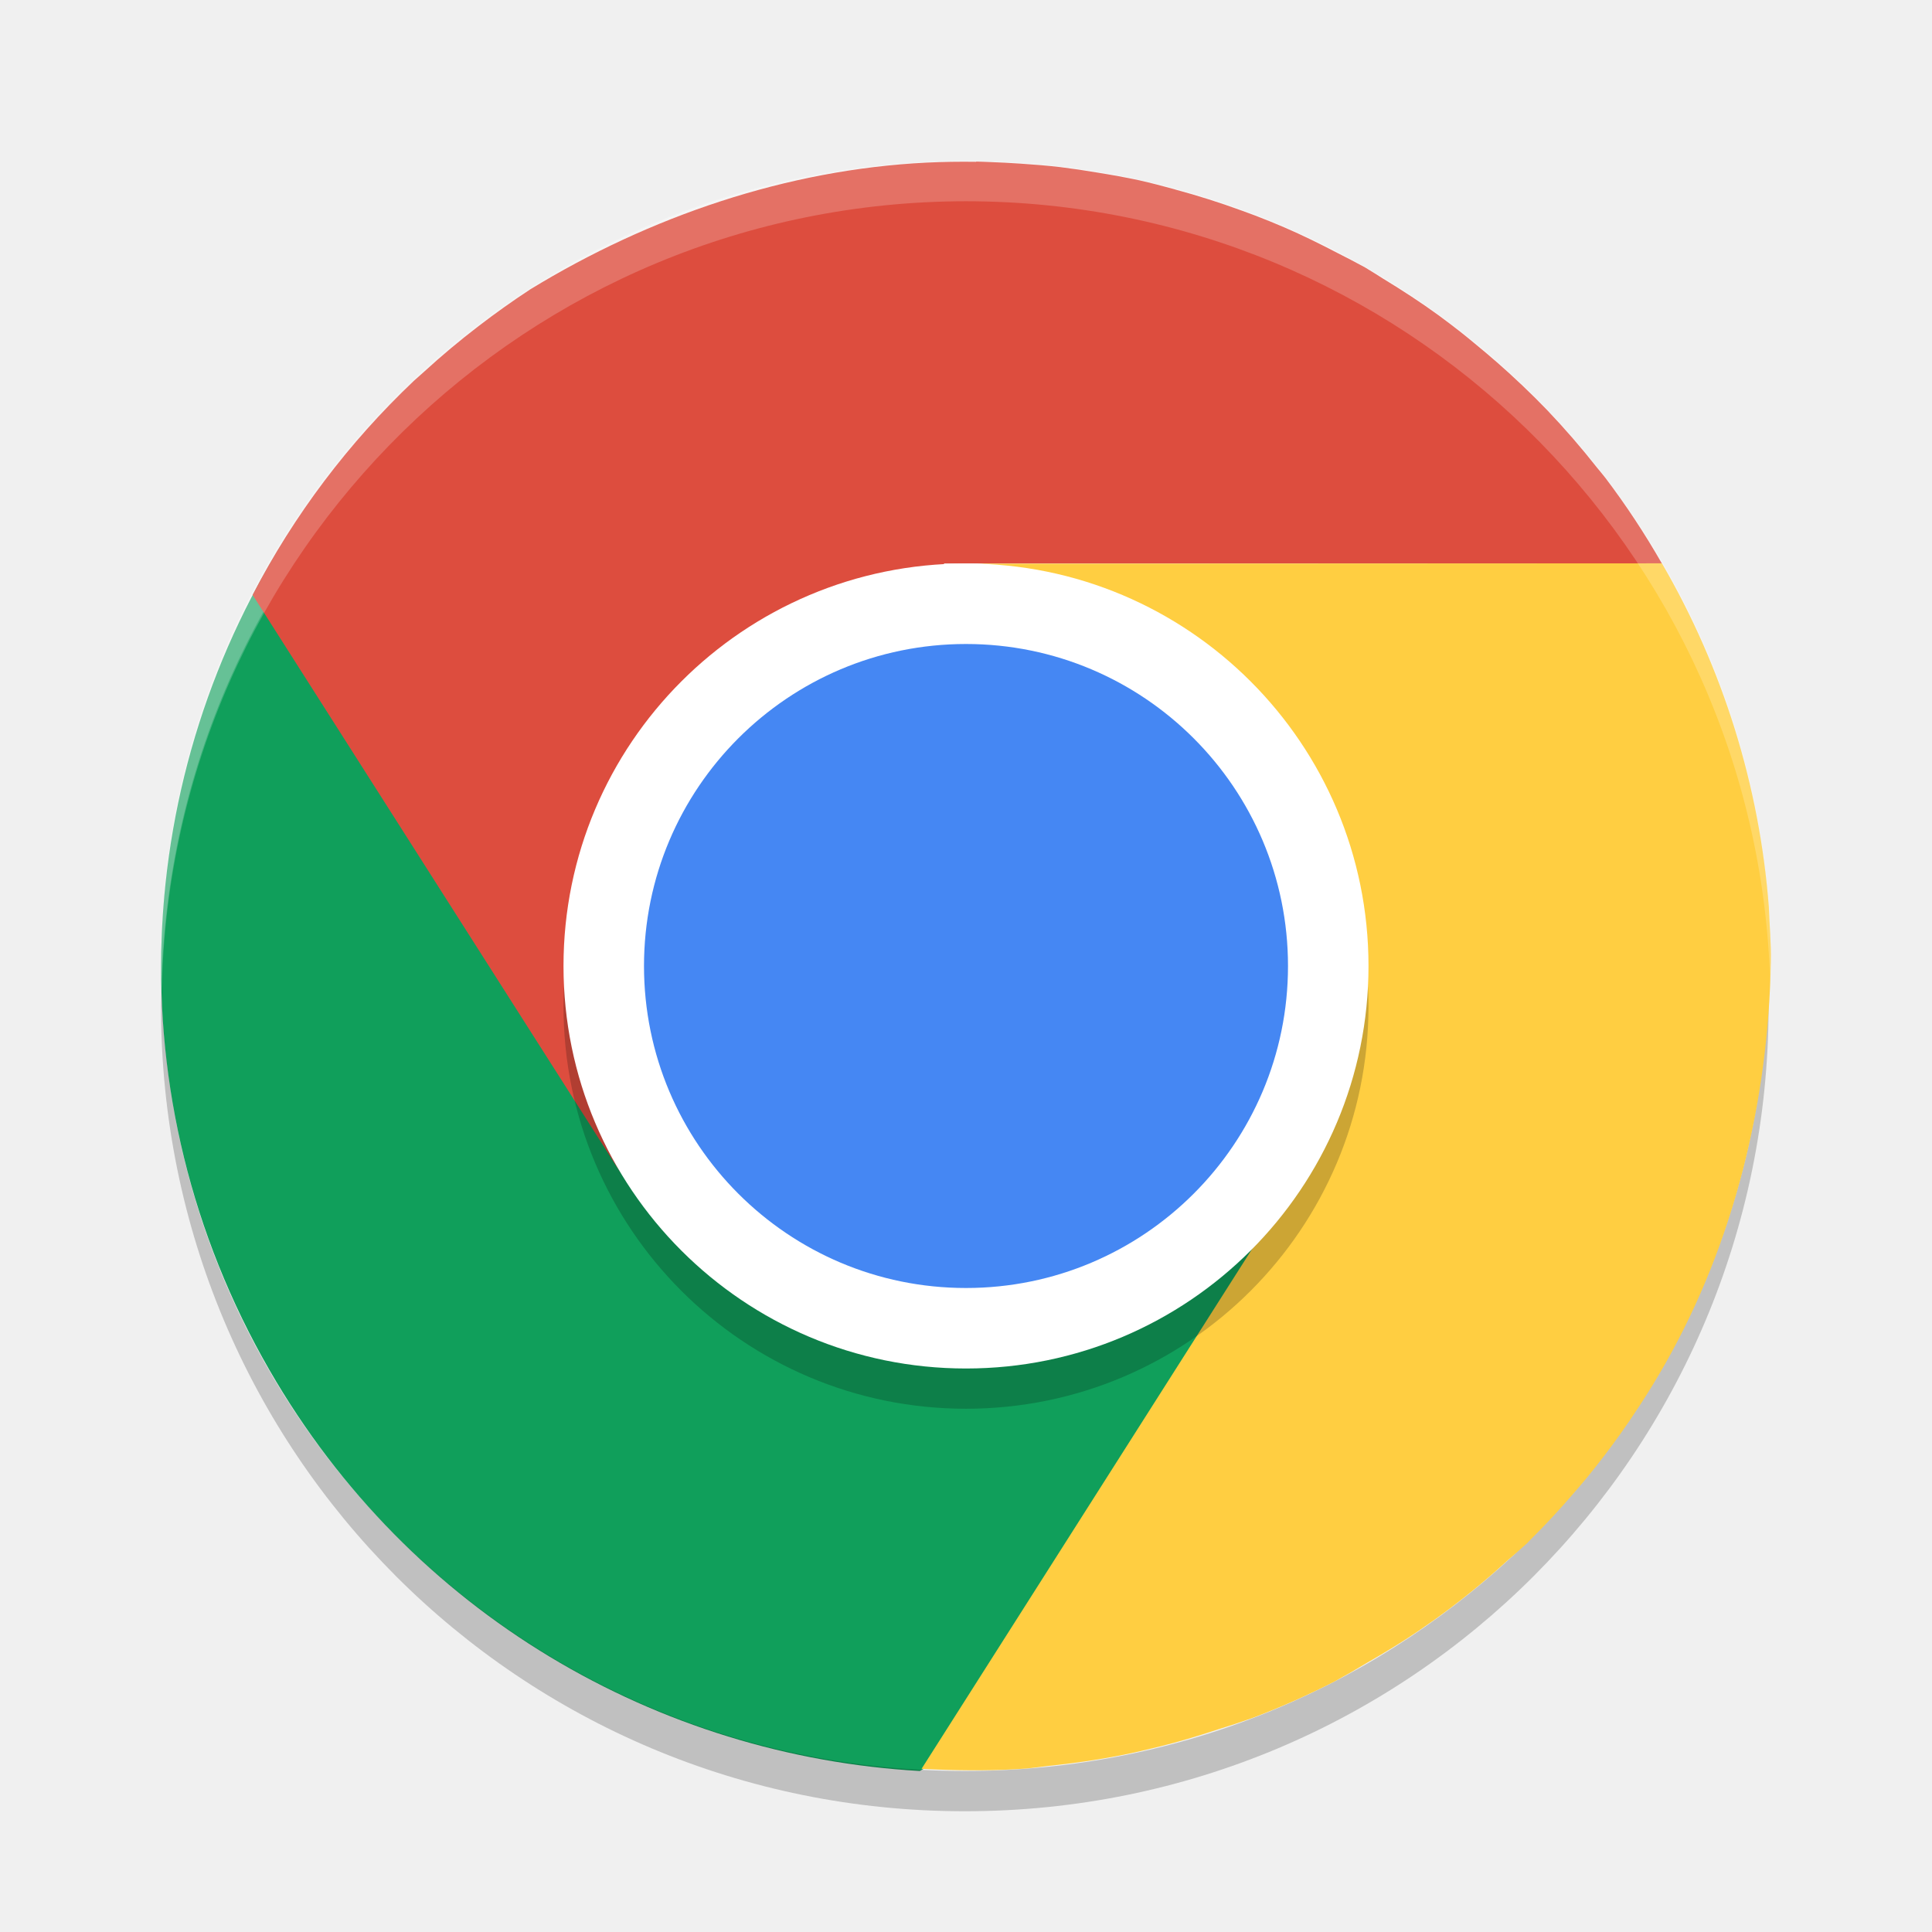
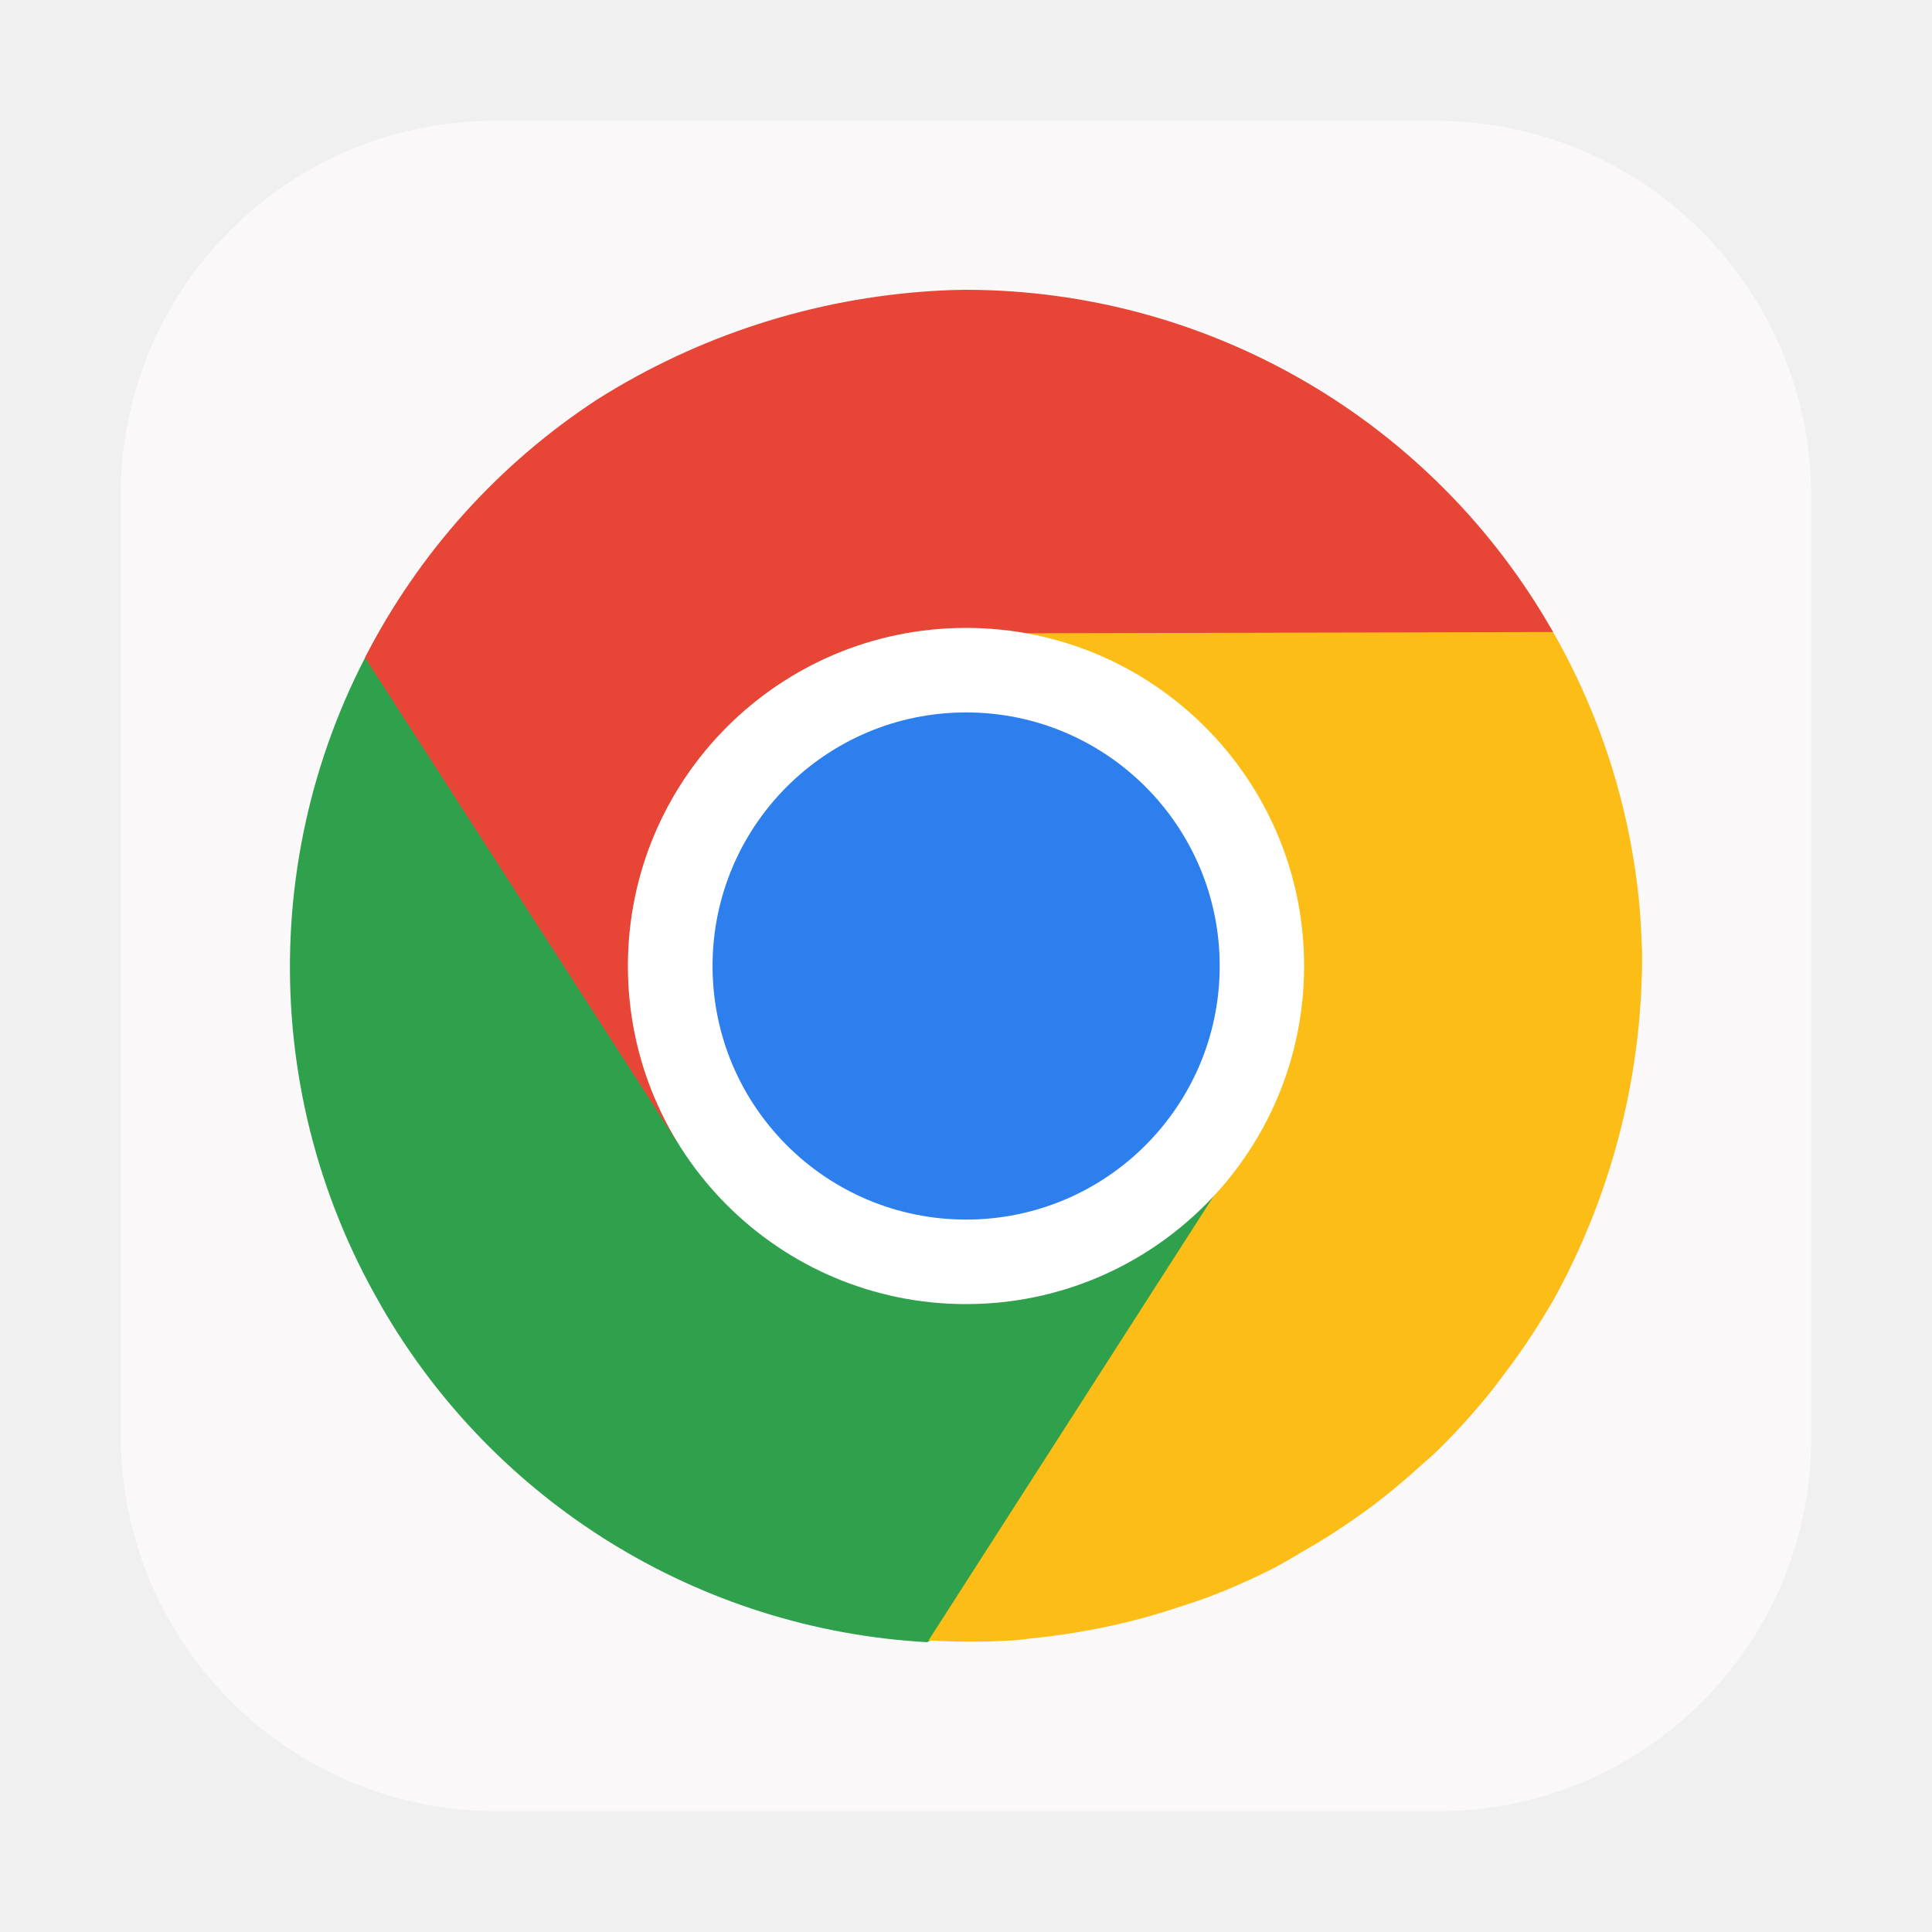
- <svg xmlns="http://www.w3.org/2000/svg" width="24" height="24" version="1">
-   <rect style="opacity:.2" width="8.995" height="8.986" x="-16.99" y="-16.48" rx="4.498" ry="4.493" transform="matrix(0,-1,-1,0,0,0)" />
-   <path style="fill:#109f5b" d="m3.348 17.021c1.751 3.037 4.837 4.794 8.078 4.979 3.456-1.907 5.288-4.332 4.394-7.625-0.379 0.618-0.904 1.154-1.578 1.543-1.071 0.619-2.062-0.032-3.165-0.321-1.119-0.293-2.347-0.238-2.973-1.325l-4.462-7.736c-2.008 3.054-2.251 7.091-0.294 10.485z" />
-   <path style="opacity:.2;fill:#ffffff" d="m11.985 2c-5.532 0-9.985 4.458-9.985 9.995 0 0.084 0.004 0.166 0.006 0.25 0.132-5.421 4.531-9.745 9.979-9.745 5.447 0 9.847 4.324 9.979 9.745 0.002-0.083 0.006-0.166 0.006-0.25 0-5.537-4.453-9.995-9.985-9.995z" />
-   <path style="opacity:.2" d="m2.006 12.255c-0.002 0.083-0.006 0.166-0.006 0.25 0 5.537 4.453 9.995 9.985 9.995s9.985-4.458 9.985-9.995c0-0.084-0.004-0.166-0.006-0.25-0.132 5.42-4.531 9.745-9.979 9.745s-9.847-4.325-9.979-9.745z" />
-   <path style="fill:#dd4d3e" d="m12.127 2.01c-0.207-0.003-0.412-0-0.619 0.01-1.731 0.086-3.438 0.668-4.92 1.574-0.001 0.001-0.003 0.001-0.004 0.002l-0.002 0.002c-0.218 0.143-0.43 0.294-0.637 0.453-0.234 0.179-0.46 0.368-0.676 0.566-0.043 0.037-0.085 0.075-0.127 0.113-0.81 0.768-1.489 1.664-2.004 2.66l4.57 7.178c-0.372-0.621-0.18-1.605-0.213-2.383-0.056-1.329 1.112-1.944 1.99-2.805 0.765-0.75 2.564-1.777 2.24-2.381h8.919c-0.211-0.369-0.445-0.724-0.701-1.062-0.034-0.042-0.067-0.084-0.102-0.125-0.196-0.249-0.403-0.488-0.621-0.717-0.097-0.101-0.197-0.2-0.299-0.297l-0.016-0.016c-0.006-0.006-0.013-0.012-0.02-0.018-0.181-0.172-0.369-0.336-0.562-0.494-0.058-0.05-0.118-0.096-0.178-0.145-0.089-0.07-0.179-0.138-0.27-0.205-0.222-0.162-0.453-0.312-0.688-0.455-0.076-0.049-0.153-0.096-0.23-0.143-0.111-0.06-0.223-0.12-0.336-0.176-0.219-0.114-0.44-0.224-0.668-0.322-0.121-0.052-0.242-0.101-0.365-0.148-0.055-0.021-0.111-0.041-0.166-0.061-0.268-0.098-0.542-0.185-0.82-0.26l-0.012-0.004c-0.145-0.04-0.291-0.078-0.437-0.111-0.172-0.037-0.346-0.068-0.52-0.096-0.153-0.026-0.307-0.049-0.461-0.068-0.163-0.019-0.327-0.032-0.49-0.043-0.127-0.009-0.254-0.015-0.381-0.02-0.059-0.002-0.117-0.005-0.176-0.006z" />
-   <path style="fill:#ffce41" d="m20.645 6.998-8.51 0.004c0.724 0.02 1.451 0.71 2.125 1.1 1.152 0.666 1.044 1.981 1.299 3.184 0.222 1.048 1.503 1.764 0.924 2.768l-5.035 7.919c0.057 0.003 0.115 0.006 0.172 0.008 0.379 0.015 0.757 0.016 1.133-0.012 0.087-0.009 0.173-0.02 0.26-0.031 0.315-0.032 0.629-0.077 0.939-0.139 0.145-0.029 0.288-0.062 0.432-0.098 0.251-0.061 0.498-0.136 0.744-0.217 0.146-0.045 0.291-0.093 0.436-0.145 0.345-0.131 0.684-0.282 1.014-0.451 0.139-0.076 0.275-0.154 0.41-0.236 0.214-0.123 0.426-0.251 0.631-0.391 0.135-0.092 0.268-0.187 0.398-0.285 0.253-0.191 0.497-0.395 0.732-0.611 0.07-0.06 0.139-0.12 0.207-0.182 0.004-0.004 0.008-0.006 0.012-0.01 0.012-0.013 0.025-0.026 0.037-0.039 0.194-0.192 0.379-0.392 0.557-0.6 0.054-0.063 0.109-0.126 0.162-0.191 0.138-0.169 0.271-0.343 0.398-0.521 0.082-0.115 0.162-0.232 0.24-0.352 0.114-0.173 0.222-0.35 0.324-0.529 0.856-1.507 1.282-3.259 1.312-4.996 0-0.001-0-0.003 0-0.004 0.004-0.225-0.016-0.448-0.025-0.672-0.114-1.506-0.569-2.966-1.328-4.271z" />
-   <rect style="opacity:.2" width="10" height="10" x="-17.5" y="-17" rx="5" ry="5" transform="matrix(0,-1,-1,0,0,0)" />
-   <rect style="fill:#ffffff" width="10" height="10" x="-17" y="-17" rx="5" ry="5" transform="matrix(0,-1,-1,0,0,0)" />
-   <rect style="fill:#4587f3" width="8" height="8" x="-16" y="-16" rx="4" ry="4" transform="matrix(0,-1,-1,0,0,0)" />
-   <path style="opacity:.2;fill:#ffffff" d="m12 2a10 10 0 0 0 -10 10 10 10 0 0 0 0.01 0.293 10 10 0 0 1 9.99 -9.793 10 10 0 0 1 9.99 9.707 10 10 0 0 0 0.01 -0.207 10 10 0 0 0 -10 -10z" />
+ <svg xmlns="http://www.w3.org/2000/svg" height="16px" width="16px" id="svg6" viewBox="0 0 16 16">
+   <defs>
+     <style>.cls-1{fill:#faf8f9;}.cls-2{fill:#2fa14c;}.cls-3{fill:#fcbd16;}.cls-4{fill:#e74536;}.cls-5{fill:#fff;}.cls-6{fill:#2d7fed;}</style>
+   </defs>
+   <path id="rect51" class="cls-1" d="M4.09,1h7.806A3.112,3.112,0,0,1,15,4.103V11.91A3.09,3.09,0,0,1,11.91,15H4.103A3.112,3.112,0,0,1,1,11.897V4.09A3.099,3.099,0,0,1,4.09,1Z" />
+   <path class="cls-2" d="M3.155,10.812A5.574,5.574,0,0,0,7.679,13.6c1.935-1.068,2.962-2.425,2.46-4.27a2.499,2.499,0,0,1-.883.864c-.6.346-1.155-.018-1.772-.18-.626-.165-1.314-.134-1.665-.742L3.32,4.94a5.584,5.584,0,0,0-.165,5.871Z" />
+   <path class="cls-3" d="M8.076,5.2c.406.011.812.399,1.19.617.645.373.585,1.11.727,1.783.124.587.746,1.178.421,1.74L7.69,13.585l.072.004a5.579,5.579,0,0,0,.666-.007q.062-.007.124-.015c.177-.017.353-.044.528-.078q.128-.025.256-.056c.147-.036.292-.079.436-.127q.108-.034.215-.072a5.579,5.579,0,0,0,.574-.254q.114-.062.226-.13c.124-.071.246-.146.365-.227q.111-.075.217-.154c.141-.107.277-.221.409-.342q.055-.047.108-.096a5.579,5.579,0,0,0,.472-.52q.045-.058.089-.118a5.686,5.686,0,0,0,.379-.561l.033-.055A5.894,5.894,0,0,0,13.599,7.97c.002-.131-.009-.261-.015-.391A5.6,5.6,0,0,0,12.842,5.2Z" />
+   <path class="cls-4" d="M8.001,2.4q-.14.001-.279.01a5.885,5.885,0,0,0-2.774.897,5.6,5.6,0,0,0-1.925,2.14l2.584,4.009A3.075,3.075,0,0,1,5.481,8.12c-.036-.744.615-1.093,1.103-1.578C7.01,6.12,7.17,5.279,7.819,5.246l5.043-.012A5.6,5.6,0,0,0,8.001,2.4Z" />
+   <path class="cls-5" d="M10.8,8h0a2.8,2.8,0,0,0-2.8-2.8h0a2.8,2.8,0,0,0-2.8,2.8h0a2.8,2.8,0,0,0,2.8,2.8h0A2.8,2.8,0,0,0,10.8,8Z" />
+   <path class="cls-6" d="M10.101,8h0a2.1,2.1,0,0,0-2.1-2.1h0a2.1,2.1,0,0,0-2.1,2.1h0a2.1,2.1,0,0,0,2.1,2.1h0A2.1,2.1,0,0,0,10.101,8Z" />
</svg>
